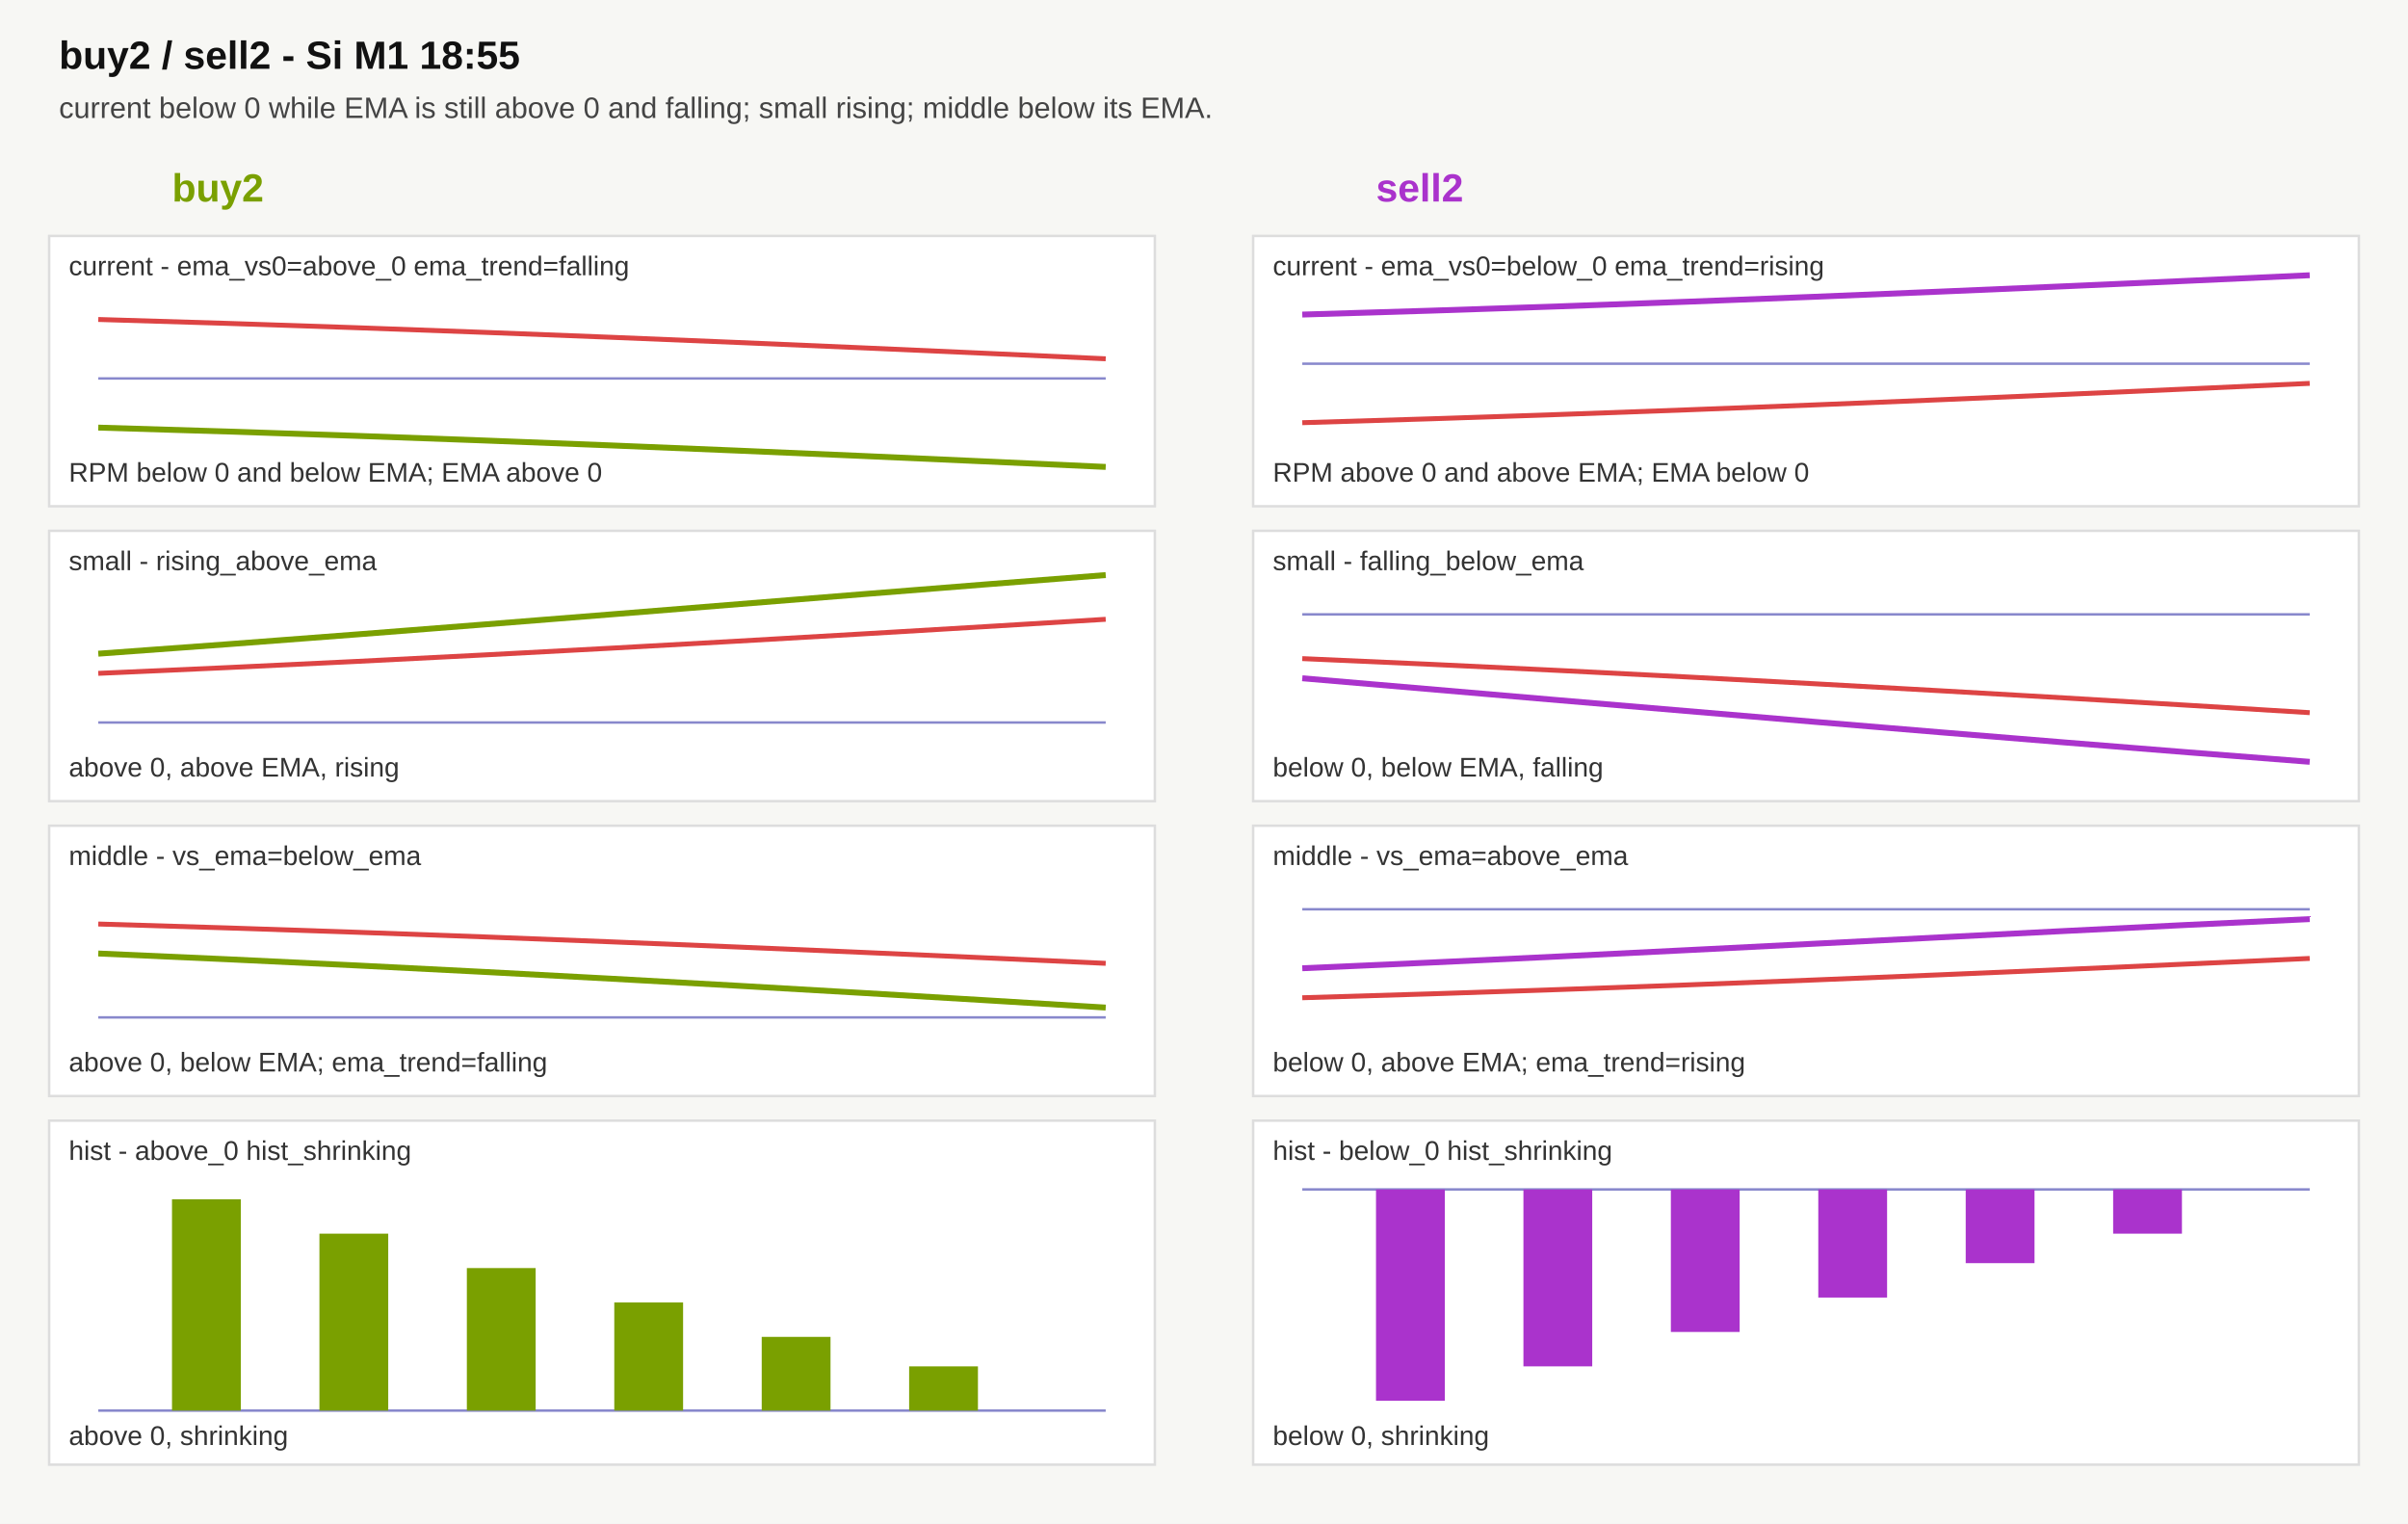
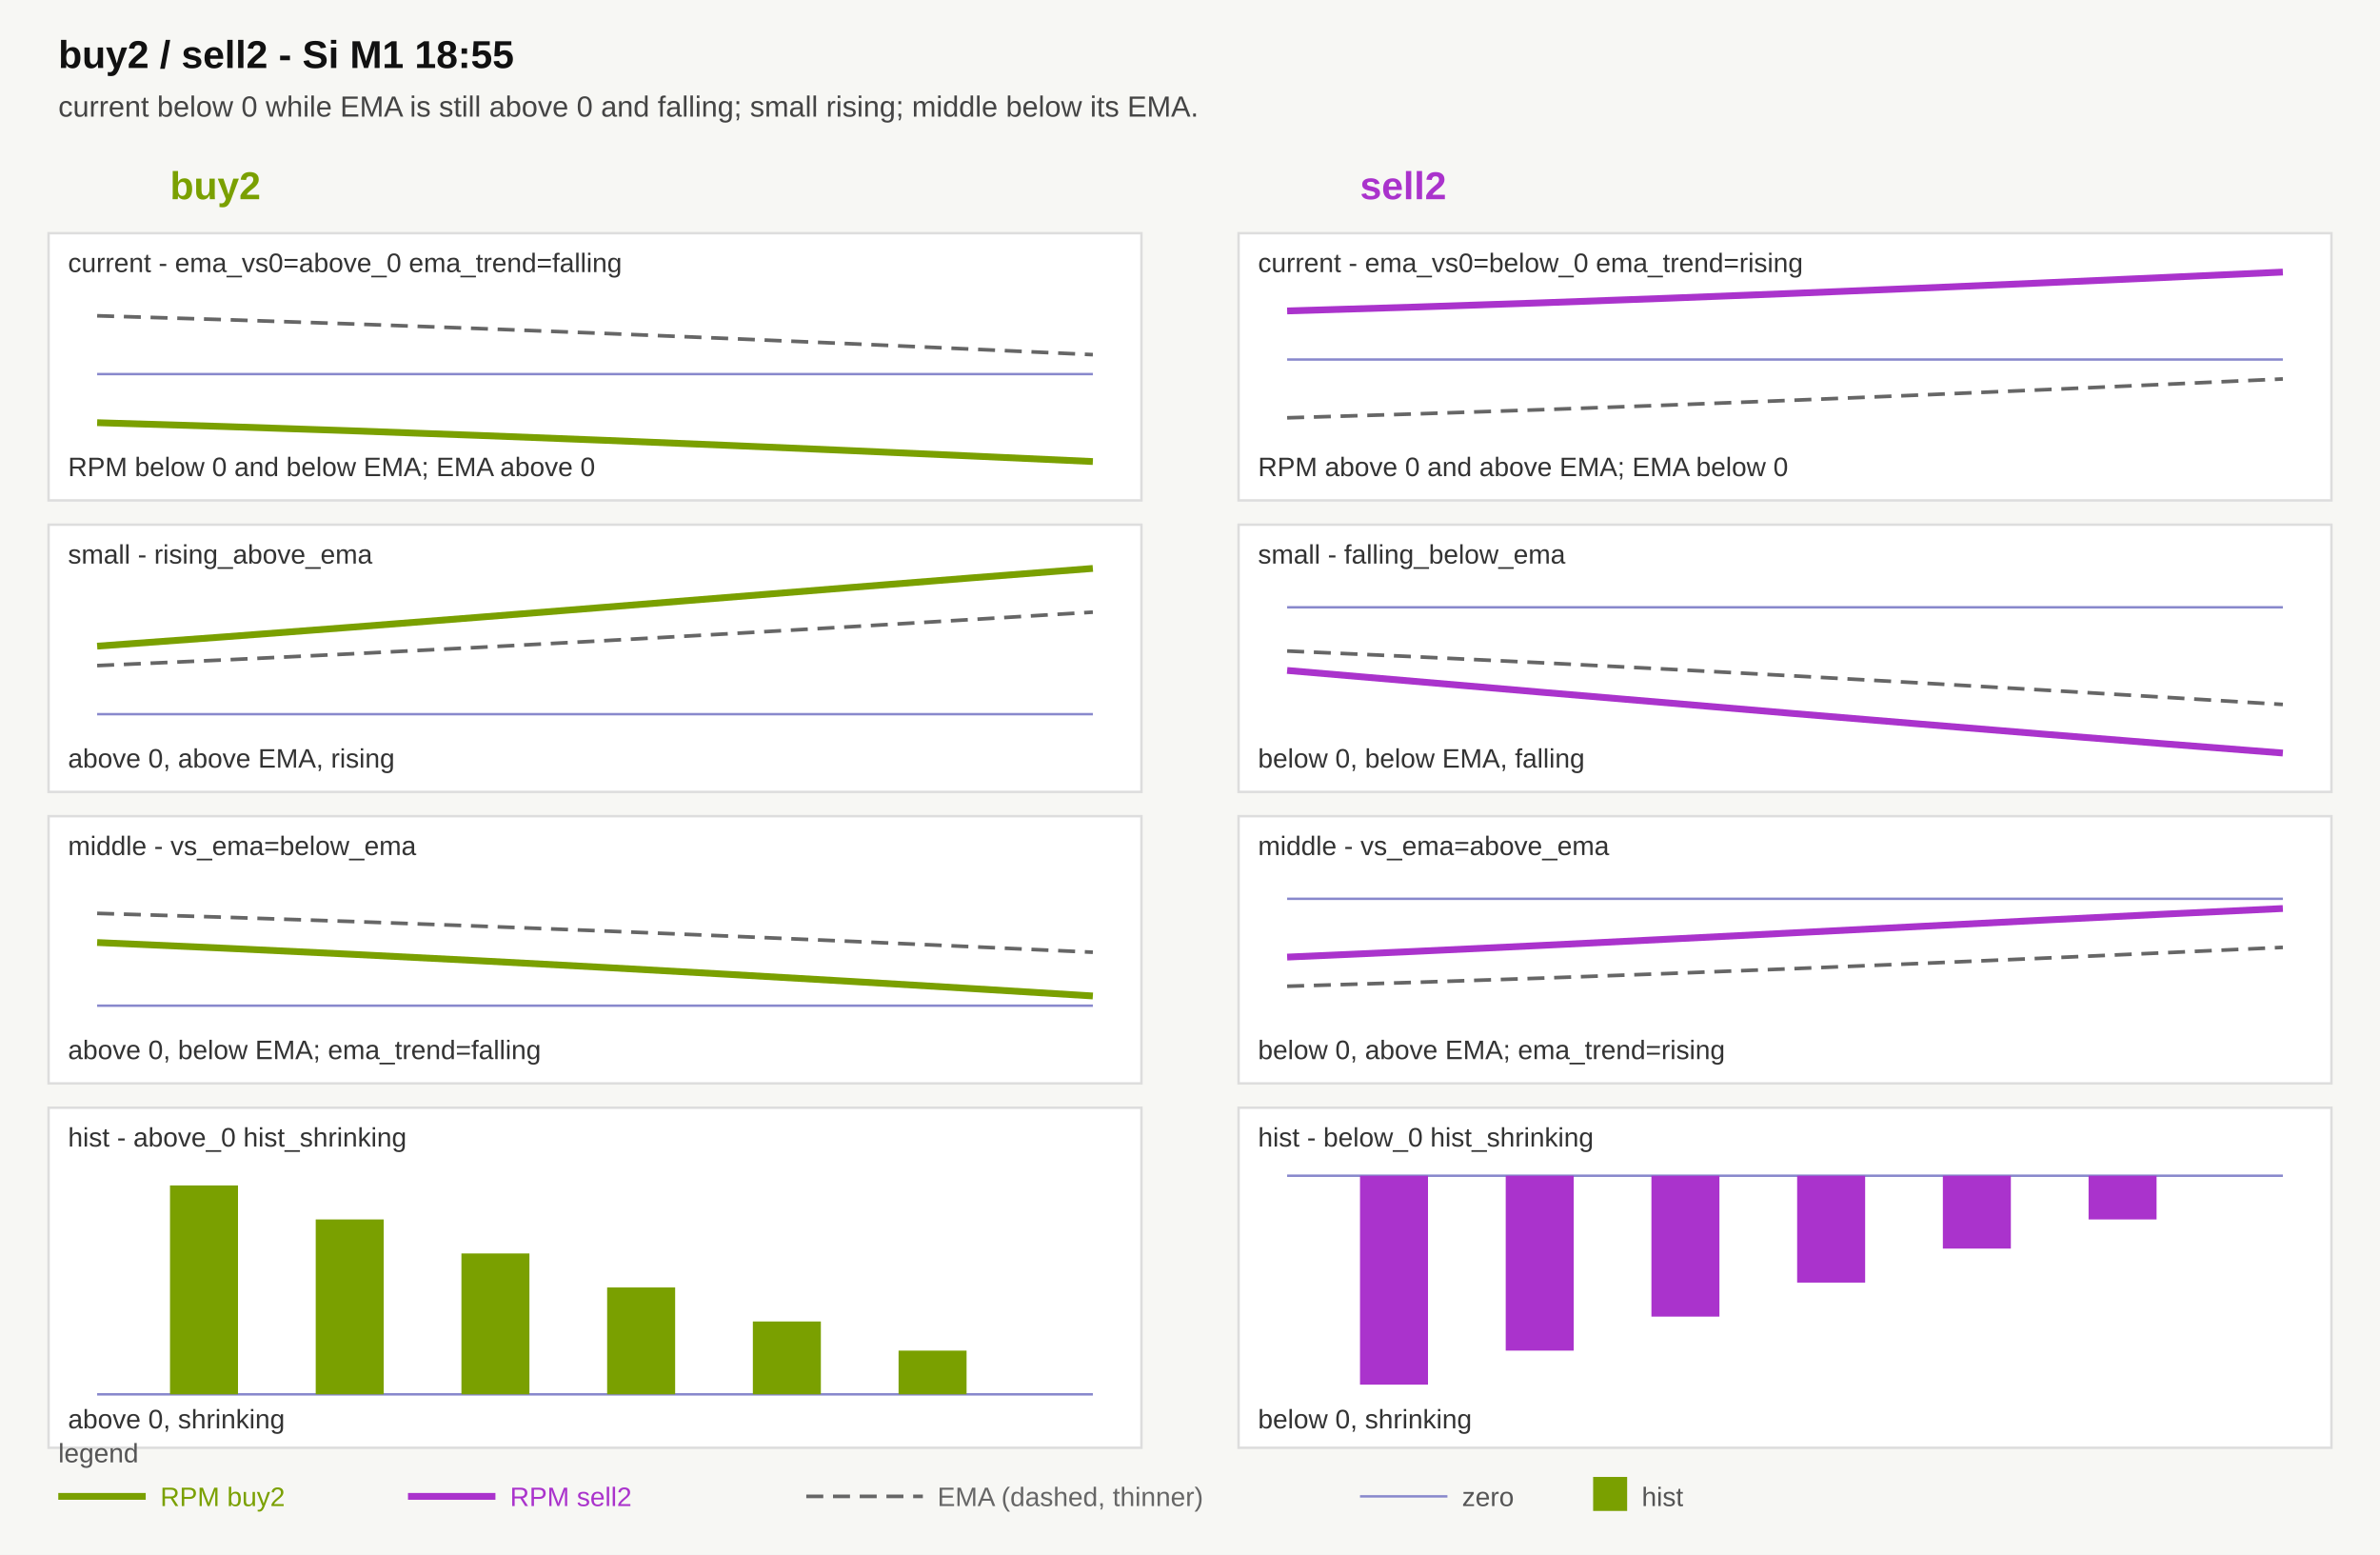
- <svg xmlns="http://www.w3.org/2000/svg" width="980" height="620" viewBox="0 0 980 620">
-   <rect width="980" height="620" fill="#f7f7f4" />
+ <svg xmlns="http://www.w3.org/2000/svg" width="980" height="640" viewBox="0 0 980 640">
+   <rect width="980" height="640" fill="#f7f7f4" />
  <text x="24" y="28" font-family="Arial" font-size="16" fill="#111111" font-weight="bold">buy2 / sell2 - Si M1 18:55</text>
  <text x="24" y="48" font-family="Arial" font-size="12" fill="#444444">current below 0 while EMA is still above 0 and falling; small rising; middle below its EMA.</text>
  <text x="70" y="82" font-family="Arial" font-size="16" fill="#7aa000" font-weight="bold">buy2</text>
  <text x="560" y="82" font-family="Arial" font-size="16" fill="#aa33cc" font-weight="bold">sell2</text>
  <rect x="20" y="96" width="450" height="110" fill="#ffffff" stroke="#dddddd" />
  <text x="28" y="112" font-family="Arial" font-size="11" fill="#333333">current - ema_vs0=above_0 ema_trend=falling</text>
  <line x1="40" y1="154" x2="450" y2="154" stroke="#8888cc" stroke-width="1" fill="none" />
-   <path d="M40,130 C180,134 320,140 450,146" fill="none" stroke="#dd4444" stroke-width="2" />
-   <path d="M40,174 C180,178 320,184 450,190" fill="none" stroke="#7aa000" stroke-width="2.4" />
+   <path d="M40,130 C180,134 320,140 450,146" fill="none" stroke="#666666" stroke-width="1.5" stroke-dasharray="7 4" />
+   <path d="M40,174 C180,178 320,184 450,190" fill="none" stroke="#7aa000" stroke-width="2.8" />
  <text x="28" y="196" font-family="Arial" font-size="11" fill="#333333">RPM below 0 and below EMA; EMA above 0</text>
  <rect x="20" y="216" width="450" height="110" fill="#ffffff" stroke="#dddddd" />
  <text x="28" y="232" font-family="Arial" font-size="11" fill="#333333">small - rising_above_ema</text>
  <line x1="40" y1="294" x2="450" y2="294" stroke="#8888cc" stroke-width="1" fill="none" />
-   <path d="M40,274 C180,268 320,260 450,252" fill="none" stroke="#dd4444" stroke-width="2" />
-   <path d="M40,266 C180,256 320,244 450,234" fill="none" stroke="#7aa000" stroke-width="2.4" />
+   <path d="M40,274 C180,268 320,260 450,252" fill="none" stroke="#666666" stroke-width="1.5" stroke-dasharray="7 4" />
+   <path d="M40,266 C180,256 320,244 450,234" fill="none" stroke="#7aa000" stroke-width="2.8" />
  <text x="28" y="316" font-family="Arial" font-size="11" fill="#333333">above 0, above EMA, rising</text>
  <rect x="20" y="336" width="450" height="110" fill="#ffffff" stroke="#dddddd" />
  <text x="28" y="352" font-family="Arial" font-size="11" fill="#333333">middle - vs_ema=below_ema</text>
  <line x1="40" y1="414" x2="450" y2="414" stroke="#8888cc" stroke-width="1" fill="none" />
-   <path d="M40,376 C180,380 320,386 450,392" fill="none" stroke="#dd4444" stroke-width="2" />
-   <path d="M40,388 C180,394 320,402 450,410" fill="none" stroke="#7aa000" stroke-width="2.4" />
+   <path d="M40,376 C180,380 320,386 450,392" fill="none" stroke="#666666" stroke-width="1.5" stroke-dasharray="7 4" />
+   <path d="M40,388 C180,394 320,402 450,410" fill="none" stroke="#7aa000" stroke-width="2.8" />
  <text x="28" y="436" font-family="Arial" font-size="11" fill="#333333">above 0, below EMA; ema_trend=falling</text>
  <rect x="20" y="456" width="450" height="140" fill="#ffffff" stroke="#dddddd" />
  <text x="28" y="472" font-family="Arial" font-size="11" fill="#333333">hist - above_0 hist_shrinking</text>
  <line x1="40" y1="574" x2="450" y2="574" stroke="#8888cc" stroke-width="1" fill="none" />
  <rect x="70" y="488" width="28" height="86" fill="#7aa000" />
  <rect x="130" y="502" width="28" height="72" fill="#7aa000" />
  <rect x="190" y="516" width="28" height="58" fill="#7aa000" />
  <rect x="250" y="530" width="28" height="44" fill="#7aa000" />
  <rect x="310" y="544" width="28" height="30" fill="#7aa000" />
  <rect x="370" y="556" width="28" height="18" fill="#7aa000" />
  <text x="28" y="588" font-family="Arial" font-size="11" fill="#333333">above 0, shrinking</text>
  <rect x="510" y="96" width="450" height="110" fill="#ffffff" stroke="#dddddd" />
  <text x="518" y="112" font-family="Arial" font-size="11" fill="#333333">current - ema_vs0=below_0 ema_trend=rising</text>
  <line x1="530" y1="148" x2="940" y2="148" stroke="#8888cc" stroke-width="1" fill="none" />
-   <path d="M530,172 C670,168 810,162 940,156" fill="none" stroke="#dd4444" stroke-width="2" />
-   <path d="M530,128 C670,124 810,118 940,112" fill="none" stroke="#aa33cc" stroke-width="2.4" />
+   <path d="M530,172 C670,168 810,162 940,156" fill="none" stroke="#666666" stroke-width="1.5" stroke-dasharray="7 4" />
+   <path d="M530,128 C670,124 810,118 940,112" fill="none" stroke="#aa33cc" stroke-width="2.8" />
  <text x="518" y="196" font-family="Arial" font-size="11" fill="#333333">RPM above 0 and above EMA; EMA below 0</text>
  <rect x="510" y="216" width="450" height="110" fill="#ffffff" stroke="#dddddd" />
  <text x="518" y="232" font-family="Arial" font-size="11" fill="#333333">small - falling_below_ema</text>
  <line x1="530" y1="250" x2="940" y2="250" stroke="#8888cc" stroke-width="1" fill="none" />
-   <path d="M530,268 C670,274 810,282 940,290" fill="none" stroke="#dd4444" stroke-width="2" />
-   <path d="M530,276 C670,288 810,300 940,310" fill="none" stroke="#aa33cc" stroke-width="2.4" />
+   <path d="M530,268 C670,274 810,282 940,290" fill="none" stroke="#666666" stroke-width="1.5" stroke-dasharray="7 4" />
+   <path d="M530,276 C670,288 810,300 940,310" fill="none" stroke="#aa33cc" stroke-width="2.8" />
  <text x="518" y="316" font-family="Arial" font-size="11" fill="#333333">below 0, below EMA, falling</text>
  <rect x="510" y="336" width="450" height="110" fill="#ffffff" stroke="#dddddd" />
  <text x="518" y="352" font-family="Arial" font-size="11" fill="#333333">middle - vs_ema=above_ema</text>
  <line x1="530" y1="370" x2="940" y2="370" stroke="#8888cc" stroke-width="1" fill="none" />
-   <path d="M530,406 C670,402 810,396 940,390" fill="none" stroke="#dd4444" stroke-width="2" />
-   <path d="M530,394 C670,388 810,380 940,374" fill="none" stroke="#aa33cc" stroke-width="2.4" />
+   <path d="M530,406 C670,402 810,396 940,390" fill="none" stroke="#666666" stroke-width="1.5" stroke-dasharray="7 4" />
+   <path d="M530,394 C670,388 810,380 940,374" fill="none" stroke="#aa33cc" stroke-width="2.8" />
  <text x="518" y="436" font-family="Arial" font-size="11" fill="#333333">below 0, above EMA; ema_trend=rising</text>
  <rect x="510" y="456" width="450" height="140" fill="#ffffff" stroke="#dddddd" />
  <text x="518" y="472" font-family="Arial" font-size="11" fill="#333333">hist - below_0 hist_shrinking</text>
  <line x1="530" y1="484" x2="940" y2="484" stroke="#8888cc" stroke-width="1" fill="none" />
  <rect x="560" y="484" width="28" height="86" fill="#aa33cc" />
  <rect x="620" y="484" width="28" height="72" fill="#aa33cc" />
  <rect x="680" y="484" width="28" height="58" fill="#aa33cc" />
  <rect x="740" y="484" width="28" height="44" fill="#aa33cc" />
  <rect x="800" y="484" width="28" height="30" fill="#aa33cc" />
  <rect x="860" y="484" width="28" height="18" fill="#aa33cc" />
  <text x="518" y="588" font-family="Arial" font-size="11" fill="#333333">below 0, shrinking</text>
+   <text x="24" y="602" font-family="Arial" font-size="11" fill="#555555">legend</text>
+   <line x1="24" y1="616" x2="60" y2="616" stroke="#7aa000" stroke-width="2.8" fill="none" />
+   <text x="66" y="620" font-family="Arial" font-size="11" fill="#7aa000">RPM buy2</text>
+   <line x1="168" y1="616" x2="204" y2="616" stroke="#aa33cc" stroke-width="2.8" fill="none" />
+   <text x="210" y="620" font-family="Arial" font-size="11" fill="#aa33cc">RPM sell2</text>
+   <line x1="332" y1="616" x2="380" y2="616" stroke="#666666" stroke-width="1.5" stroke-dasharray="7 4" fill="none" />
+   <text x="386" y="620" font-family="Arial" font-size="11" fill="#666666">EMA (dashed, thinner)</text>
+   <line x1="560" y1="616" x2="596" y2="616" stroke="#8888cc" stroke-width="1" fill="none" />
+   <text x="602" y="620" font-family="Arial" font-size="11" fill="#555555">zero</text>
+   <rect x="656" y="608" width="14" height="14" fill="#7aa000" />
+   <text x="676" y="620" font-family="Arial" font-size="11" fill="#555555">hist</text>
</svg>
